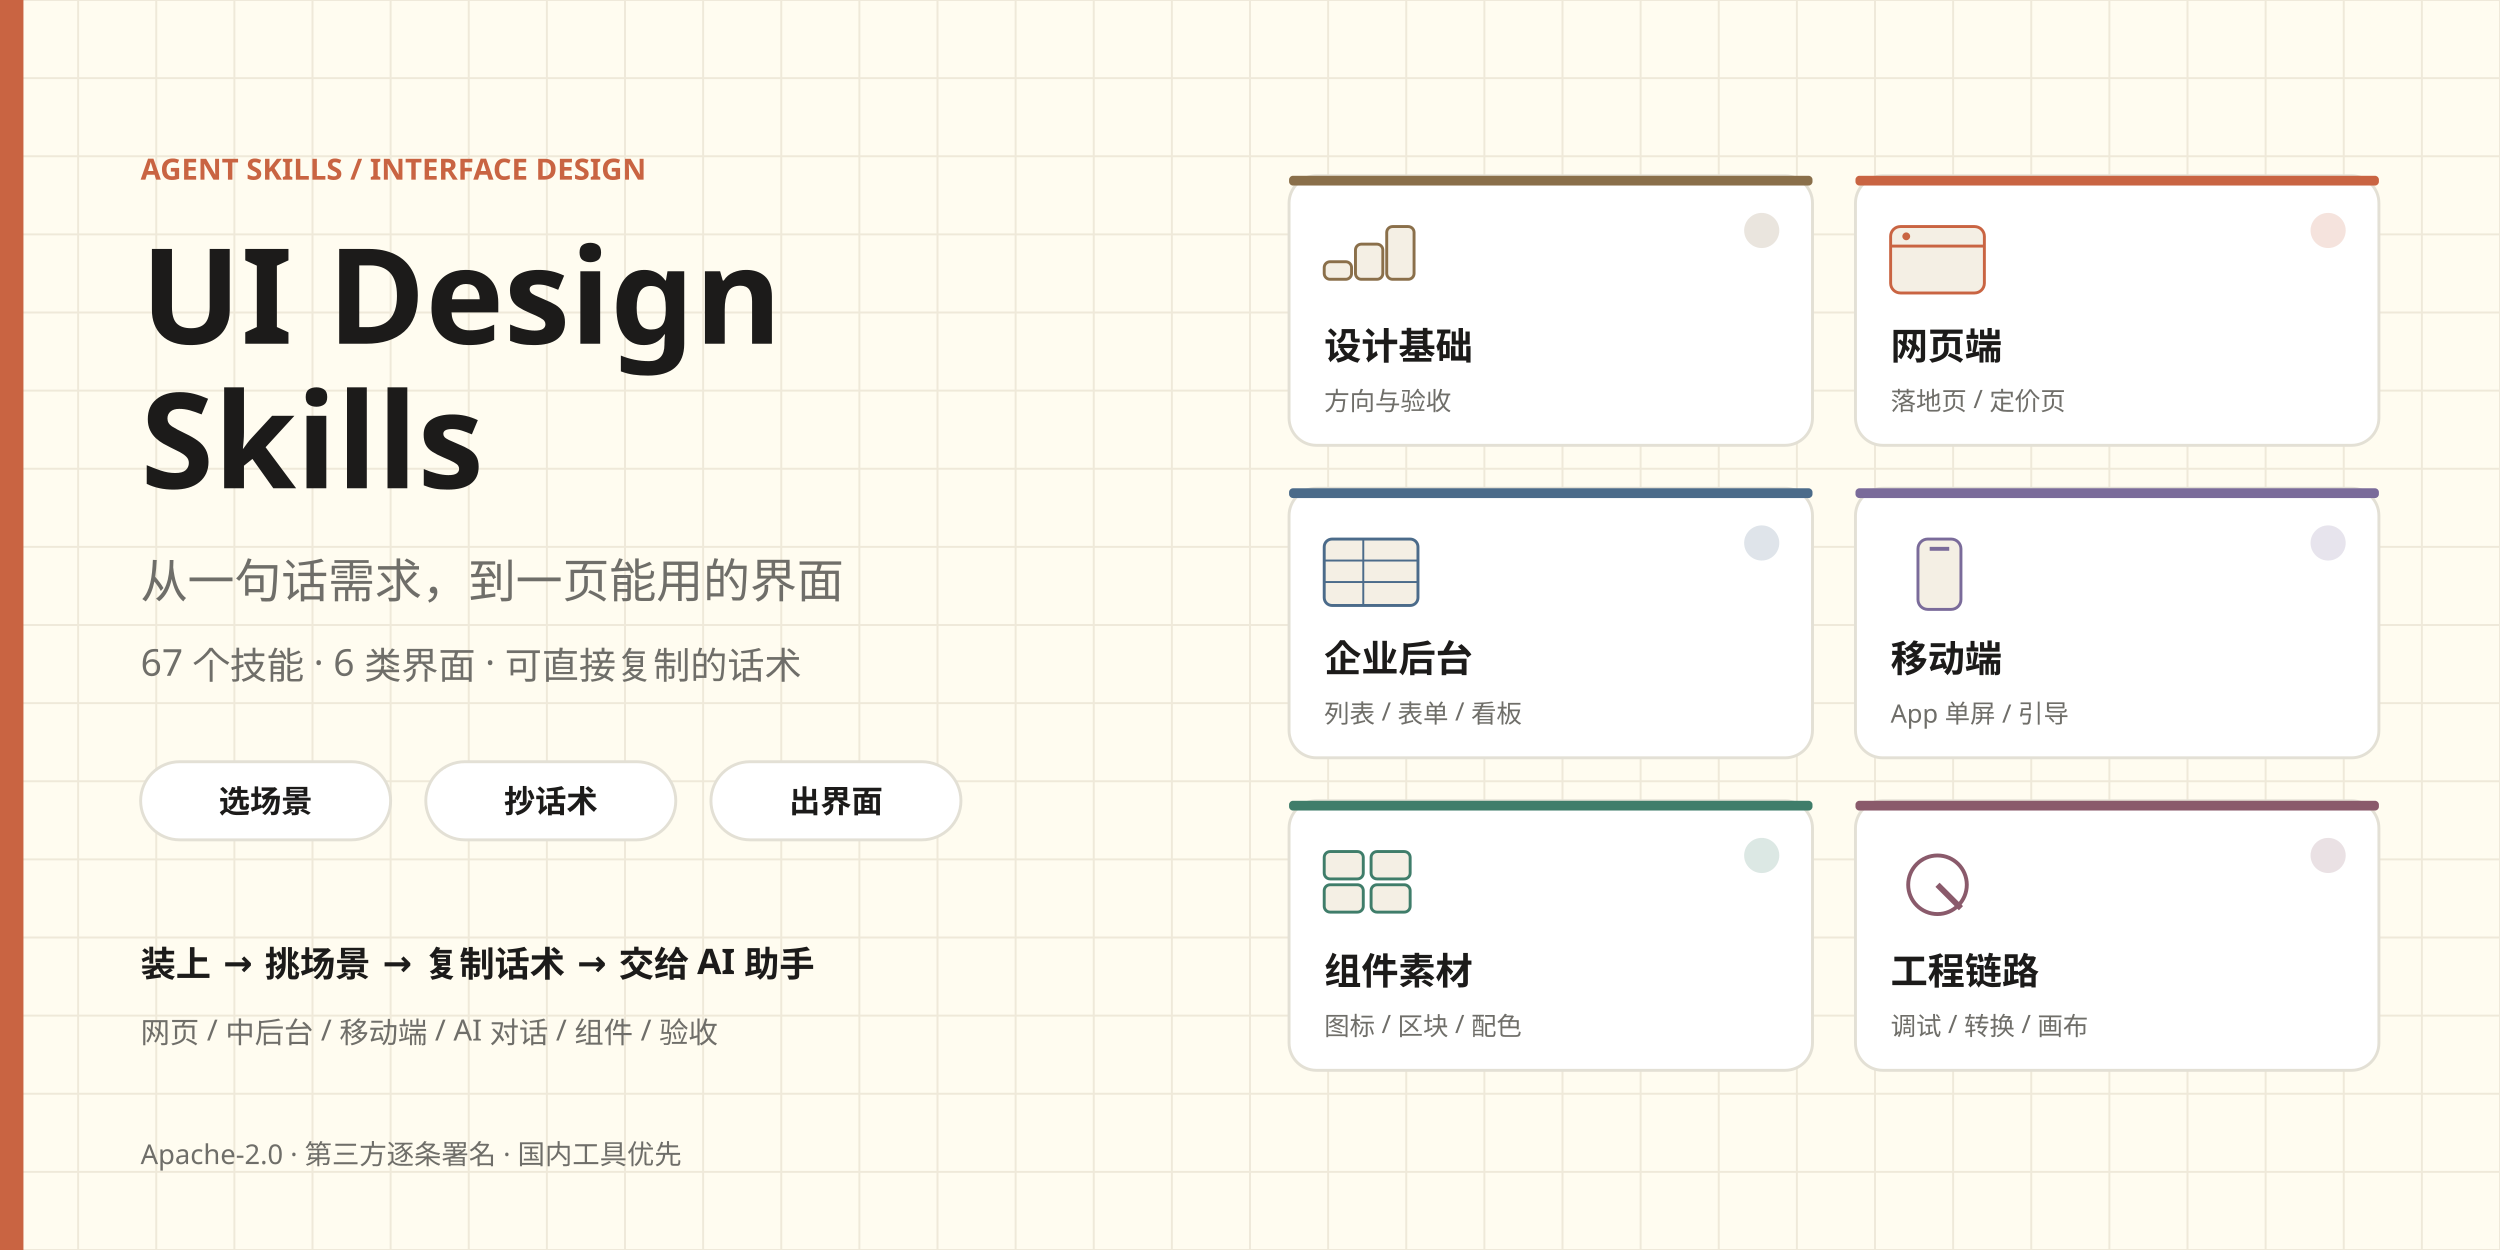
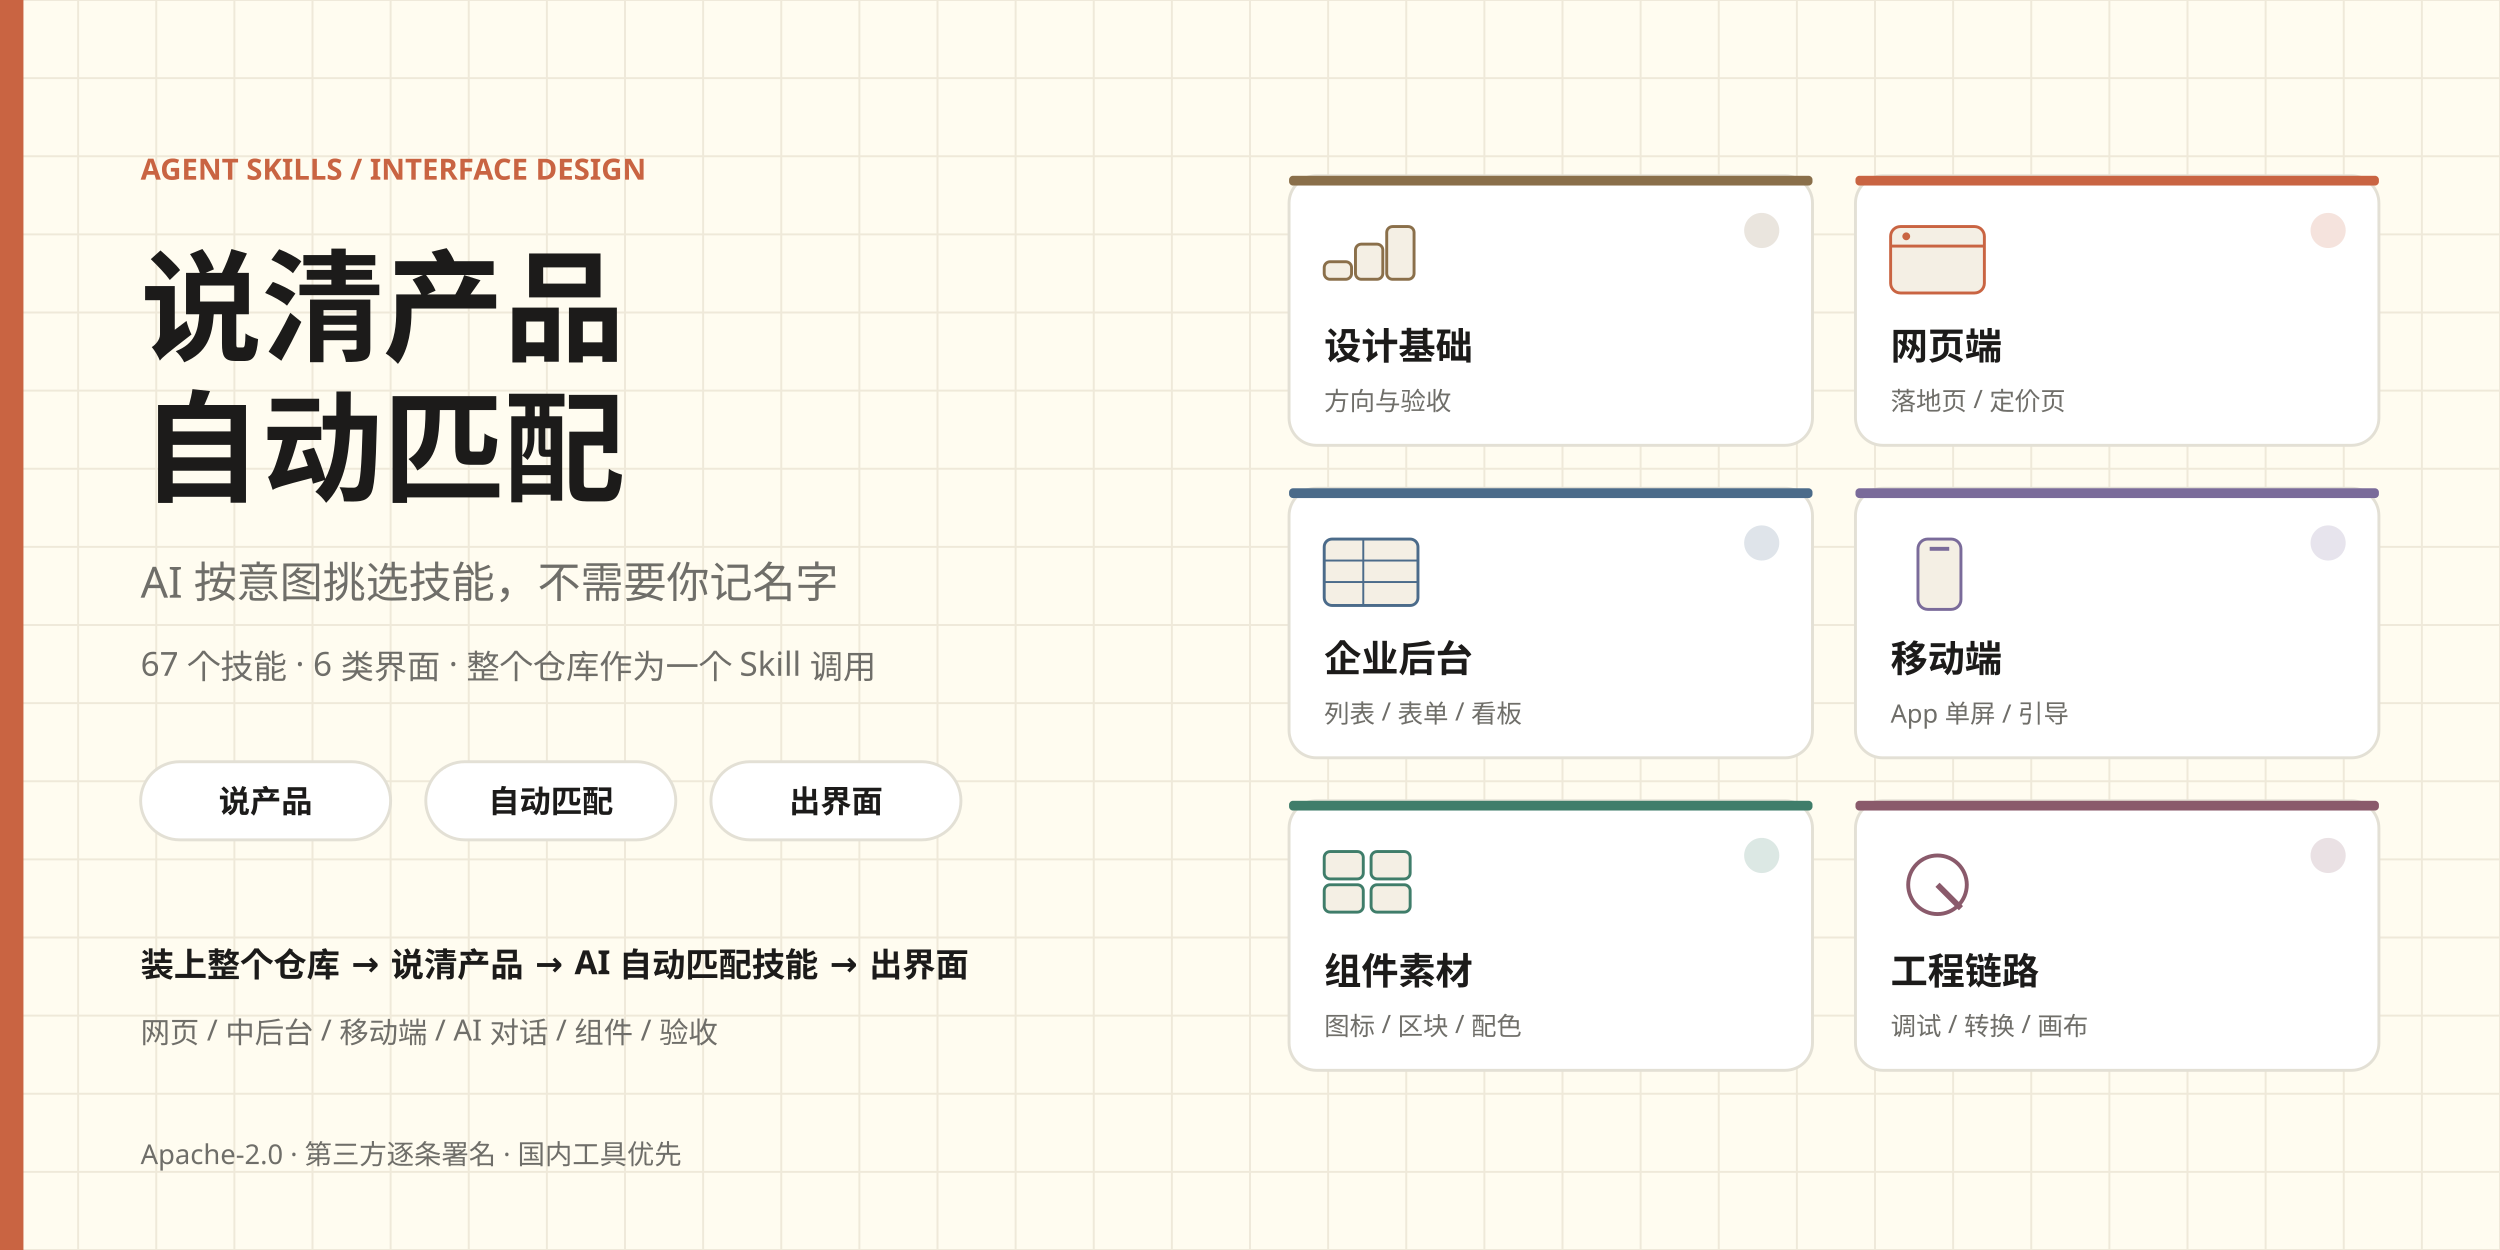
<svg xmlns="http://www.w3.org/2000/svg" viewBox="0 0 1280 640" width="1280" height="640">
  <rect x="0" y="0" width="1280" height="640" rx="0" fill="#FFFCF0" />
  <line x1="0" y1="0" x2="0" y2="640" stroke="#efe9d9" stroke-width="1" />
  <line x1="40" y1="0" x2="40" y2="640" stroke="#efe9d9" stroke-width="1" />
  <line x1="80" y1="0" x2="80" y2="640" stroke="#efe9d9" stroke-width="1" />
  <line x1="120" y1="0" x2="120" y2="640" stroke="#efe9d9" stroke-width="1" />
  <line x1="160" y1="0" x2="160" y2="640" stroke="#efe9d9" stroke-width="1" />
  <line x1="200" y1="0" x2="200" y2="640" stroke="#efe9d9" stroke-width="1" />
  <line x1="240" y1="0" x2="240" y2="640" stroke="#efe9d9" stroke-width="1" />
  <line x1="280" y1="0" x2="280" y2="640" stroke="#efe9d9" stroke-width="1" />
  <line x1="320" y1="0" x2="320" y2="640" stroke="#efe9d9" stroke-width="1" />
  <line x1="360" y1="0" x2="360" y2="640" stroke="#efe9d9" stroke-width="1" />
  <line x1="400" y1="0" x2="400" y2="640" stroke="#efe9d9" stroke-width="1" />
  <line x1="440" y1="0" x2="440" y2="640" stroke="#efe9d9" stroke-width="1" />
  <line x1="480" y1="0" x2="480" y2="640" stroke="#efe9d9" stroke-width="1" />
  <line x1="520" y1="0" x2="520" y2="640" stroke="#efe9d9" stroke-width="1" />
  <line x1="560" y1="0" x2="560" y2="640" stroke="#efe9d9" stroke-width="1" />
  <line x1="600" y1="0" x2="600" y2="640" stroke="#efe9d9" stroke-width="1" />
  <line x1="640" y1="0" x2="640" y2="640" stroke="#efe9d9" stroke-width="1" />
  <line x1="680" y1="0" x2="680" y2="640" stroke="#efe9d9" stroke-width="1" />
  <line x1="720" y1="0" x2="720" y2="640" stroke="#efe9d9" stroke-width="1" />
  <line x1="760" y1="0" x2="760" y2="640" stroke="#efe9d9" stroke-width="1" />
  <line x1="800" y1="0" x2="800" y2="640" stroke="#efe9d9" stroke-width="1" />
  <line x1="840" y1="0" x2="840" y2="640" stroke="#efe9d9" stroke-width="1" />
  <line x1="880" y1="0" x2="880" y2="640" stroke="#efe9d9" stroke-width="1" />
  <line x1="920" y1="0" x2="920" y2="640" stroke="#efe9d9" stroke-width="1" />
  <line x1="960" y1="0" x2="960" y2="640" stroke="#efe9d9" stroke-width="1" />
  <line x1="1000" y1="0" x2="1000" y2="640" stroke="#efe9d9" stroke-width="1" />
  <line x1="1040" y1="0" x2="1040" y2="640" stroke="#efe9d9" stroke-width="1" />
  <line x1="1080" y1="0" x2="1080" y2="640" stroke="#efe9d9" stroke-width="1" />
  <line x1="1120" y1="0" x2="1120" y2="640" stroke="#efe9d9" stroke-width="1" />
  <line x1="1160" y1="0" x2="1160" y2="640" stroke="#efe9d9" stroke-width="1" />
  <line x1="1200" y1="0" x2="1200" y2="640" stroke="#efe9d9" stroke-width="1" />
  <line x1="1240" y1="0" x2="1240" y2="640" stroke="#efe9d9" stroke-width="1" />
  <line x1="1280" y1="0" x2="1280" y2="640" stroke="#efe9d9" stroke-width="1" />
  <line x1="0" y1="0" x2="1280" y2="0" stroke="#efe9d9" stroke-width="1" />
  <line x1="0" y1="40" x2="1280" y2="40" stroke="#efe9d9" stroke-width="1" />
  <line x1="0" y1="80" x2="1280" y2="80" stroke="#efe9d9" stroke-width="1" />
  <line x1="0" y1="120" x2="1280" y2="120" stroke="#efe9d9" stroke-width="1" />
  <line x1="0" y1="160" x2="1280" y2="160" stroke="#efe9d9" stroke-width="1" />
  <line x1="0" y1="200" x2="1280" y2="200" stroke="#efe9d9" stroke-width="1" />
  <line x1="0" y1="240" x2="1280" y2="240" stroke="#efe9d9" stroke-width="1" />
  <line x1="0" y1="280" x2="1280" y2="280" stroke="#efe9d9" stroke-width="1" />
  <line x1="0" y1="320" x2="1280" y2="320" stroke="#efe9d9" stroke-width="1" />
  <line x1="0" y1="360" x2="1280" y2="360" stroke="#efe9d9" stroke-width="1" />
  <line x1="0" y1="400" x2="1280" y2="400" stroke="#efe9d9" stroke-width="1" />
  <line x1="0" y1="440" x2="1280" y2="440" stroke="#efe9d9" stroke-width="1" />
  <line x1="0" y1="480" x2="1280" y2="480" stroke="#efe9d9" stroke-width="1" />
  <line x1="0" y1="520" x2="1280" y2="520" stroke="#efe9d9" stroke-width="1" />
  <line x1="0" y1="560" x2="1280" y2="560" stroke="#efe9d9" stroke-width="1" />
  <line x1="0" y1="600" x2="1280" y2="600" stroke="#efe9d9" stroke-width="1" />
  <line x1="0" y1="640" x2="1280" y2="640" stroke="#efe9d9" stroke-width="1" />
  <rect x="0" y="0" width="12" height="640" rx="0" fill="#c96442" />
  <text x="72" y="92" font-family="'Microsoft YaHei','PingFang SC','Segoe UI',sans-serif" font-size="15" font-weight="700" fill="#c96442" text-anchor="start">AGENT SKILLS  /  INTERFACE DESIGN</text>
-   <text x="72" y="176" font-family="'Microsoft YaHei','PingFang SC','Segoe UI',sans-serif" font-size="68" font-weight="700" fill="#1c1b1a" text-anchor="start">UI Design</text>
-   <text x="72" y="250" font-family="'Microsoft YaHei','PingFang SC','Segoe UI',sans-serif" font-size="68" font-weight="700" fill="#1c1b1a" text-anchor="start">Skills</text>
-   <text x="72" y="306" font-family="'Microsoft YaHei','PingFang SC','Segoe UI',sans-serif" font-size="24" font-weight="400" fill="#6f6e69" text-anchor="start">从一句话需求，到一页能用的界面</text>
-   <text x="72" y="346" font-family="'Microsoft YaHei','PingFang SC','Segoe UI',sans-serif" font-size="19" font-weight="400" fill="#6f6e69" text-anchor="start">67 个技能  ·  6 类界面  ·  可直接复制的话术</text>
+   <text x="72" y="180" font-family="'Microsoft YaHei','PingFang SC','Segoe UI',sans-serif" font-size="62" font-weight="700" fill="#1c1b1a" text-anchor="start">说清产品</text>
+   <text x="72" y="252" font-family="'Microsoft YaHei','PingFang SC','Segoe UI',sans-serif" font-size="62" font-weight="700" fill="#1c1b1a" text-anchor="start">自动匹配</text>
+   <text x="72" y="306" font-family="'Microsoft YaHei','PingFang SC','Segoe UI',sans-serif" font-size="22" font-weight="400" fill="#6f6e69" text-anchor="start">AI 按意图挑选技能，不需要你记名字</text>
+   <text x="72" y="346" font-family="'Microsoft YaHei','PingFang SC','Segoe UI',sans-serif" font-size="17" font-weight="400" fill="#6f6e69" text-anchor="start">67 个技能  ·  6 类界面  ·  整个仓库作为一个 Skill 调用</text>
  <rect x="72" y="390" width="128" height="40" rx="20" fill="#ffffff" stroke="#e3e0d5" stroke-width="1.5" />
-   <text x="136" y="416" font-family="'Microsoft YaHei','PingFang SC','Segoe UI',sans-serif" font-size="16" font-weight="600" fill="#1c1b1a" text-anchor="middle">选场景</text>
+   <text x="136" y="416" font-family="'Microsoft YaHei','PingFang SC','Segoe UI',sans-serif" font-size="16" font-weight="600" fill="#1c1b1a" text-anchor="middle">说产品</text>
  <rect x="218" y="390" width="128" height="40" rx="20" fill="#ffffff" stroke="#e3e0d5" stroke-width="1.5" />
-   <text x="282" y="416" font-family="'Microsoft YaHei','PingFang SC','Segoe UI',sans-serif" font-size="16" font-weight="600" fill="#1c1b1a" text-anchor="middle">抄话术</text>
+   <text x="282" y="416" font-family="'Microsoft YaHei','PingFang SC','Segoe UI',sans-serif" font-size="16" font-weight="600" fill="#1c1b1a" text-anchor="middle">自动匹配</text>
  <rect x="364" y="390" width="128" height="40" rx="20" fill="#ffffff" stroke="#e3e0d5" stroke-width="1.5" />
  <text x="428" y="416" font-family="'Microsoft YaHei','PingFang SC','Segoe UI',sans-serif" font-size="16" font-weight="600" fill="#1c1b1a" text-anchor="middle">出界面</text>
-   <text x="72" y="500" font-family="'Microsoft YaHei','PingFang SC','Segoe UI',sans-serif" font-size="18" font-weight="600" fill="#1c1b1a" text-anchor="start">装上 → 挑场景 → 复制话术 → 交给 AI 助手</text>
+   <text x="72" y="500" font-family="'Microsoft YaHei','PingFang SC','Segoe UI',sans-serif" font-size="17" font-weight="600" fill="#1c1b1a" text-anchor="start">装上整个仓库 → 说清产品 → AI 自动匹配技能 → 出界面</text>
  <text x="72" y="534" font-family="'Microsoft YaHei','PingFang SC','Segoe UI',sans-serif" font-size="15" font-weight="400" fill="#6f6e69" text-anchor="start">网页  /  中后台  /  移动端  /  AI 对话  /  组件  /  验收</text>
  <text x="72" y="596" font-family="'Microsoft YaHei','PingFang SC','Segoe UI',sans-serif" font-size="14" font-weight="400" fill="#6f6e69" text-anchor="start">Apache-2.0  ·  第三方逐条署名  ·  国内工具优先</text>
  <rect x="660" y="90" width="268" height="138" rx="14" fill="#ffffff" stroke="#e3e0d5" stroke-width="1.5" />
  <rect x="660" y="90" width="268" height="5" rx="2" fill="#8a6f4a" />
  <rect x="678" y="134" width="14" height="9" rx="3" fill="#f4efe4" stroke="#8a6f4a" stroke-width="1.5" />
  <rect x="694" y="125" width="14" height="18" rx="3" fill="#f4efe4" stroke="#8a6f4a" stroke-width="1.5" />
  <rect x="710" y="116" width="14" height="27" rx="3" fill="#f4efe4" stroke="#8a6f4a" stroke-width="1.5" />
  <text x="678" y="184" font-family="'Microsoft YaHei','PingFang SC','Segoe UI',sans-serif" font-size="19" font-weight="700" fill="#1c1b1a" text-anchor="start">设计基础</text>
  <text x="678" y="210" font-family="'Microsoft YaHei','PingFang SC','Segoe UI',sans-serif" font-size="13" font-weight="400" fill="#6f6e69" text-anchor="start">方向与验收</text>
  <circle cx="902" cy="118" r="9" fill="#8a6f4a" opacity="0.18" />
  <rect x="950" y="90" width="268" height="138" rx="14" fill="#ffffff" stroke="#e3e0d5" stroke-width="1.5" />
  <rect x="950" y="90" width="268" height="5" rx="2" fill="#c96442" />
  <rect x="968" y="116" width="48" height="34" rx="5" fill="#f4efe4" stroke="#c96442" stroke-width="1.5" />
  <line x1="968" y1="126" x2="1016" y2="126" stroke="#c96442" stroke-width="1.5" />
  <circle cx="976" cy="121" r="2" fill="#c96442" />
  <text x="968" y="184" font-family="'Microsoft YaHei','PingFang SC','Segoe UI',sans-serif" font-size="19" font-weight="700" fill="#1c1b1a" text-anchor="start">网页端</text>
  <text x="968" y="210" font-family="'Microsoft YaHei','PingFang SC','Segoe UI',sans-serif" font-size="13" font-weight="400" fill="#6f6e69" text-anchor="start">落地页 / 定价页</text>
  <circle cx="1192" cy="118" r="9" fill="#c96442" opacity="0.18" />
  <rect x="660" y="250" width="268" height="138" rx="14" fill="#ffffff" stroke="#e3e0d5" stroke-width="1.5" />
  <rect x="660" y="250" width="268" height="5" rx="2" fill="#4b6b8a" />
  <rect x="678" y="276" width="48" height="34" rx="4" fill="#f4efe4" stroke="#4b6b8a" stroke-width="1.5" />
  <line x1="678" y1="287" x2="726" y2="287" stroke="#4b6b8a" stroke-width="1" />
  <line x1="678" y1="298" x2="726" y2="298" stroke="#4b6b8a" stroke-width="1" />
  <line x1="698" y1="276" x2="698" y2="310" stroke="#4b6b8a" stroke-width="1" />
  <text x="678" y="344" font-family="'Microsoft YaHei','PingFang SC','Segoe UI',sans-serif" font-size="19" font-weight="700" fill="#1c1b1a" text-anchor="start">企业后台</text>
  <text x="678" y="370" font-family="'Microsoft YaHei','PingFang SC','Segoe UI',sans-serif" font-size="13" font-weight="400" fill="#6f6e69" text-anchor="start">列表 / 表单 / 看板</text>
  <circle cx="902" cy="278" r="9" fill="#4b6b8a" opacity="0.18" />
  <rect x="950" y="250" width="268" height="138" rx="14" fill="#ffffff" stroke="#e3e0d5" stroke-width="1.5" />
  <rect x="950" y="250" width="268" height="5" rx="2" fill="#7a6b9a" />
  <rect x="982" y="276" width="22" height="36" rx="5" fill="#f4efe4" stroke="#7a6b9a" stroke-width="1.5" />
  <line x1="988" y1="281" x2="998" y2="281" stroke="#7a6b9a" stroke-width="2" />
  <text x="968" y="344" font-family="'Microsoft YaHei','PingFang SC','Segoe UI',sans-serif" font-size="19" font-weight="700" fill="#1c1b1a" text-anchor="start">移动端</text>
  <text x="968" y="370" font-family="'Microsoft YaHei','PingFang SC','Segoe UI',sans-serif" font-size="13" font-weight="400" fill="#6f6e69" text-anchor="start">App 单屏 / 引导</text>
  <circle cx="1192" cy="278" r="9" fill="#7a6b9a" opacity="0.18" />
  <rect x="660" y="410" width="268" height="138" rx="14" fill="#ffffff" stroke="#e3e0d5" stroke-width="1.5" />
  <rect x="660" y="410" width="268" height="5" rx="2" fill="#3f7d6a" />
  <rect x="678" y="436" width="20" height="14" rx="3" fill="#f4efe4" stroke="#3f7d6a" stroke-width="1.5" />
  <rect x="702" y="436" width="20" height="14" rx="3" fill="#f4efe4" stroke="#3f7d6a" stroke-width="1.5" />
  <rect x="678" y="453" width="20" height="14" rx="3" fill="#f4efe4" stroke="#3f7d6a" stroke-width="1.5" />
  <rect x="702" y="453" width="20" height="14" rx="3" fill="#f4efe4" stroke="#3f7d6a" stroke-width="1.5" />
  <text x="678" y="504" font-family="'Microsoft YaHei','PingFang SC','Segoe UI',sans-serif" font-size="19" font-weight="700" fill="#1c1b1a" text-anchor="start">组件素材</text>
  <text x="678" y="530" font-family="'Microsoft YaHei','PingFang SC','Segoe UI',sans-serif" font-size="13" font-weight="400" fill="#6f6e69" text-anchor="start">图标 / 区块 / 配色</text>
  <circle cx="902" cy="438" r="9" fill="#3f7d6a" opacity="0.18" />
  <rect x="950" y="410" width="268" height="138" rx="14" fill="#ffffff" stroke="#e3e0d5" stroke-width="1.5" />
  <rect x="950" y="410" width="268" height="5" rx="2" fill="#8a5a6b" />
  <circle cx="992" cy="453" r="15" fill="none" stroke="#8a5a6b" stroke-width="2" />
  <line x1="992" y1="453" x2="1004" y2="465" stroke="#8a5a6b" stroke-width="3" />
  <text x="968" y="504" font-family="'Microsoft YaHei','PingFang SC','Segoe UI',sans-serif" font-size="19" font-weight="700" fill="#1c1b1a" text-anchor="start">工程链路</text>
  <text x="968" y="530" font-family="'Microsoft YaHei','PingFang SC','Segoe UI',sans-serif" font-size="13" font-weight="400" fill="#6f6e69" text-anchor="start">调试 / 转换 / 画布</text>
  <circle cx="1192" cy="438" r="9" fill="#8a5a6b" opacity="0.18" />
</svg>
